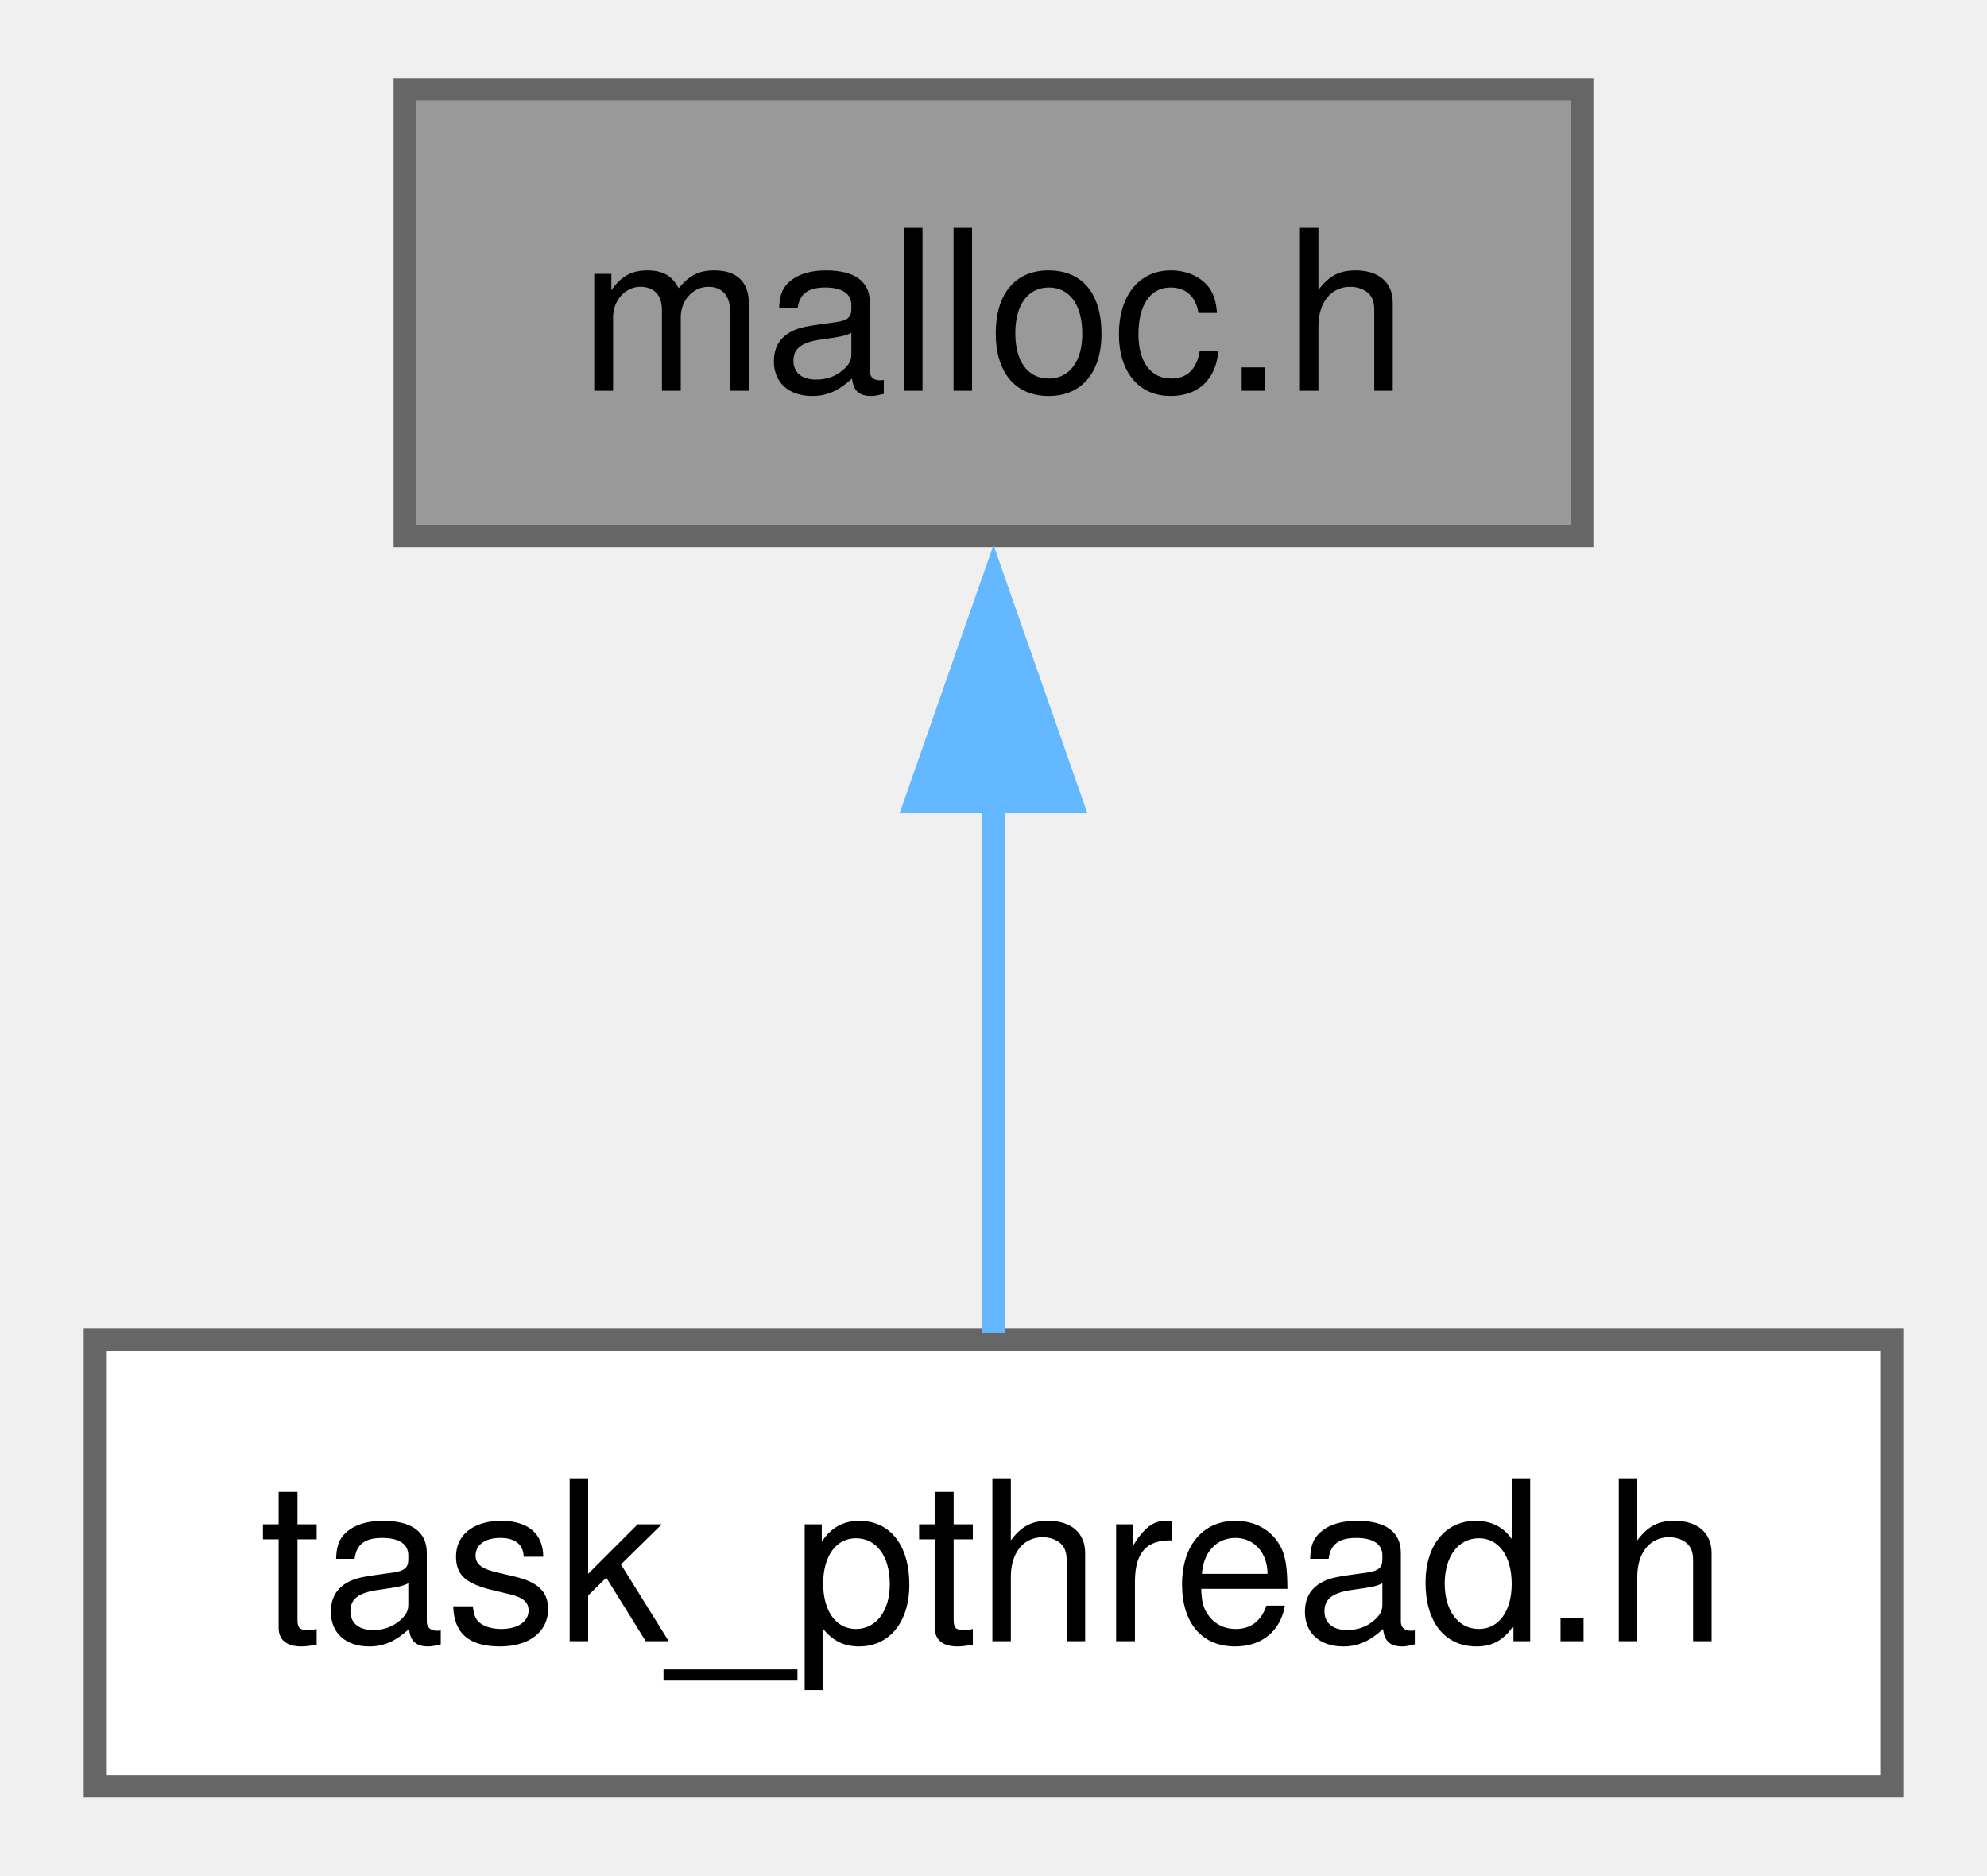
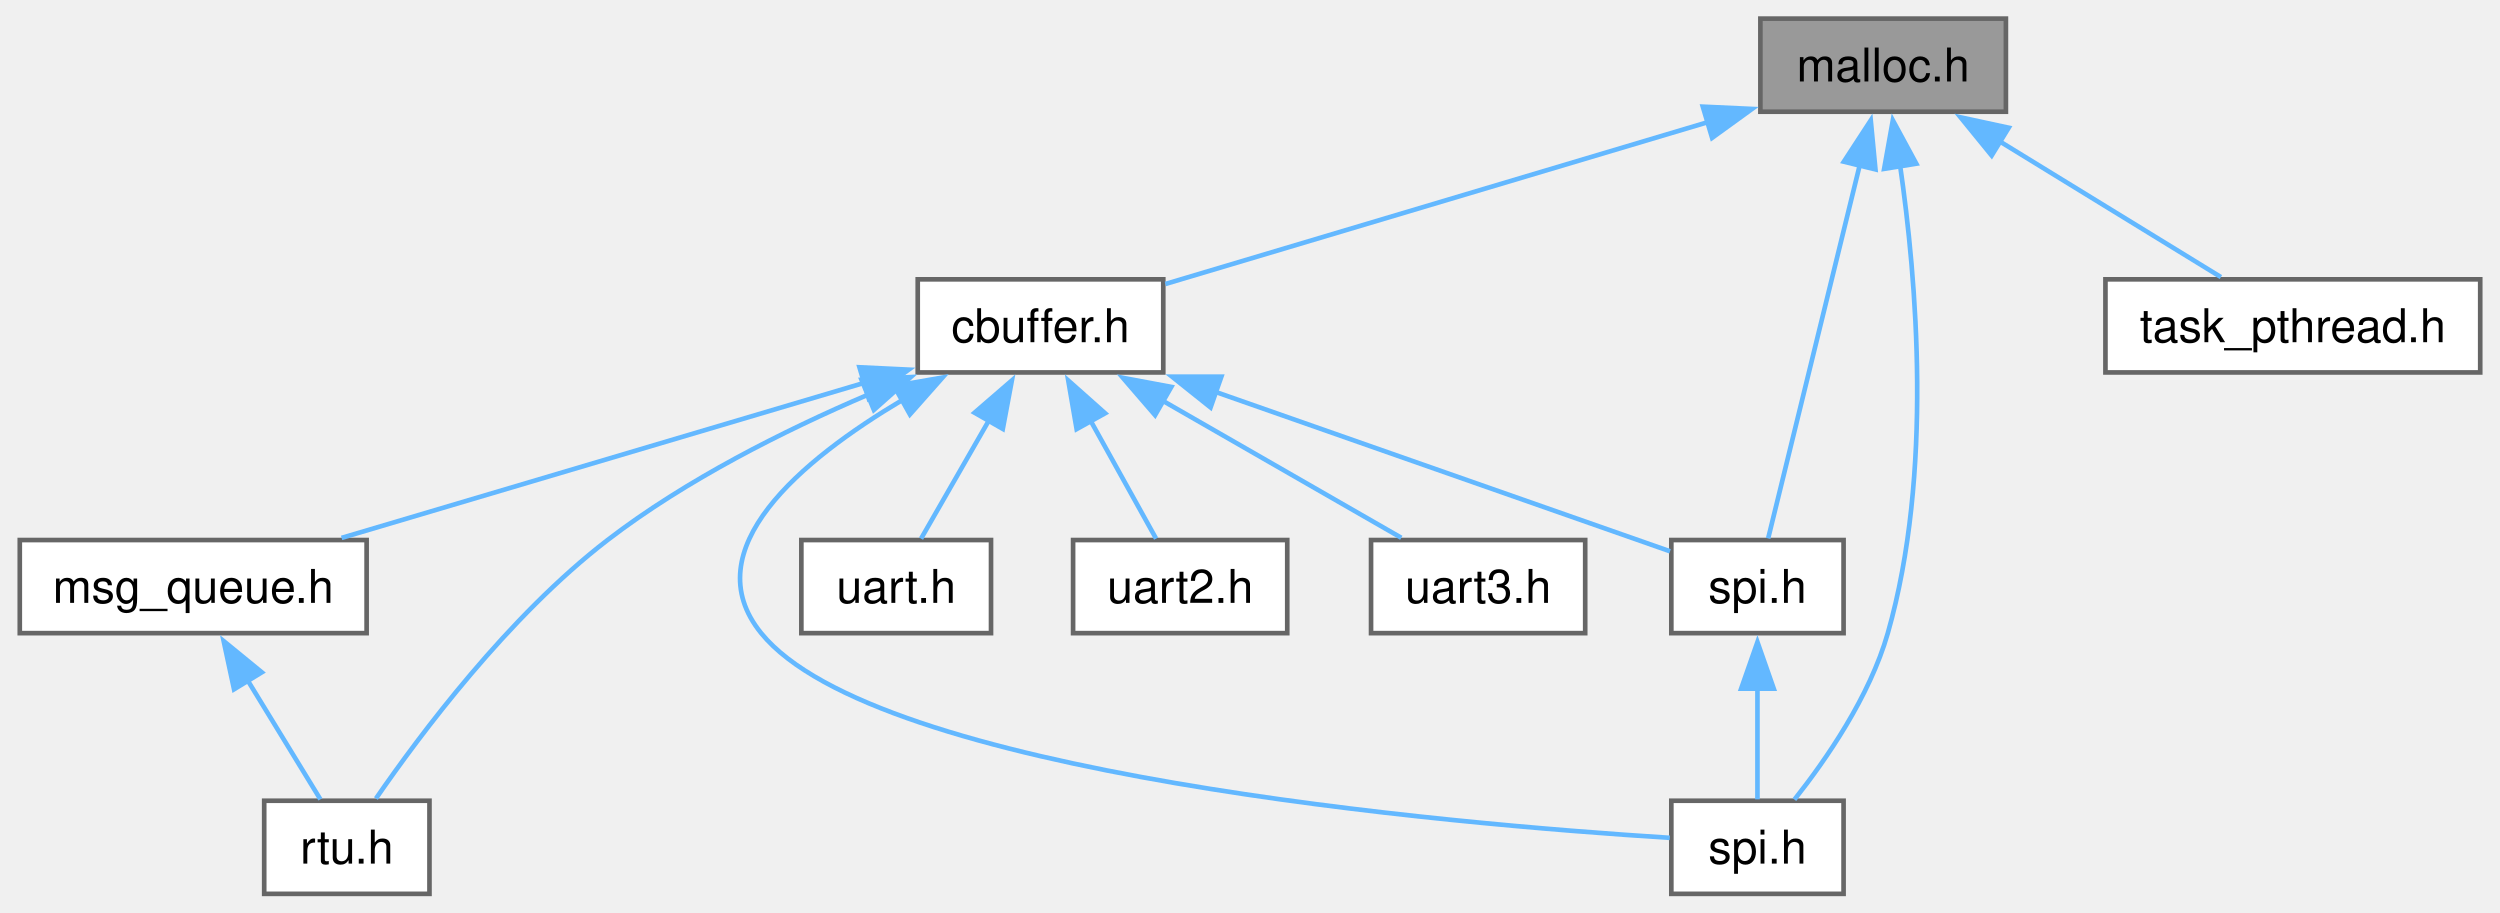
- <svg xmlns="http://www.w3.org/2000/svg" xmlns:xlink="http://www.w3.org/1999/xlink" width="89pt" height="84pt" viewBox="0.00 0.00 88.50 84.00">
-   <g id="graph0" class="graph" transform="scale(1 1) rotate(0) translate(4 80)">
+ <svg xmlns="http://www.w3.org/2000/svg" xmlns:xlink="http://www.w3.org/1999/xlink" width="537pt" height="196pt" viewBox="0.00 0.00 536.50 196.00">
+   <g id="graph0" class="graph" transform="scale(1 1) rotate(0) translate(4 192)">
    <g id="Node000001" class="node">
      <g id="a_Node000001">
        <a xlink:title=" ">
-           <polygon fill="#999999" stroke="#666666" points="66.62,-76 13.88,-76 13.88,-56 66.62,-56 66.62,-76" />
-           <text text-anchor="middle" x="40.25" y="-62.5" font-family="Helvetica,sans-Serif" font-size="10.00">malloc.h</text>
+           <polygon fill="#999999" stroke="#666666" points="426.62,-188 373.88,-188 373.88,-168 426.62,-168 426.62,-188" />
+           <text text-anchor="middle" x="400.25" y="-174.5" font-family="Helvetica,sans-Serif" font-size="10.00">malloc.h</text>
        </a>
      </g>
    </g>
    <g id="Node000002" class="node">
      <g id="a_Node000002">
-         <a xlink:href="task__pthread_8h.html" target="_top" xlink:title=" ">
-           <polygon fill="white" stroke="#666666" points="80.5,-20 0,-20 0,0 80.5,0 80.5,-20" />
-           <text text-anchor="middle" x="40.25" y="-6.5" font-family="Helvetica,sans-Serif" font-size="10.00">task_pthread.h</text>
+         <a xlink:href="cbuffer_8h.html" target="_top" xlink:title=" ">
+           <polygon fill="white" stroke="#666666" points="245.62,-132 192.88,-132 192.88,-112 245.62,-112 245.62,-132" />
+           <text text-anchor="middle" x="219.25" y="-118.5" font-family="Helvetica,sans-Serif" font-size="10.00">cbuffer.h</text>
        </a>
      </g>
    </g>
    <g id="edge1_Node000001_Node000002" class="edge">
      <g id="a_edge1_Node000001_Node000002">
        <a xlink:title=" ">
-           <path fill="none" stroke="#63b8ff" d="M40.25,-44.13C40.25,-35.9 40.25,-26.85 40.25,-20.3" />
-           <polygon fill="#63b8ff" stroke="#63b8ff" points="36.75,-44.08 40.25,-54.08 43.75,-44.08 36.75,-44.08" />
+           <path fill="none" stroke="#63b8ff" d="M362.85,-165.84C328.04,-155.46 276.99,-140.23 246.07,-131" />
+           <polygon fill="#63b8ff" stroke="#63b8ff" points="361.51,-169.09 372.09,-168.6 363.51,-162.39 361.51,-169.09" />
+         </a>
+       </g>
+     </g>
+     <g id="Node000005" class="node">
+       <g id="a_Node000005">
+         <a xlink:href="avr_2spi_2spi_8h.html" target="_top" xlink:title=" ">
+           <polygon fill="white" stroke="#666666" points="391.75,-20 354.75,-20 354.75,0 391.75,0 391.75,-20" />
+           <text text-anchor="middle" x="373.25" y="-6.5" font-family="Helvetica,sans-Serif" font-size="10.00">spi.h</text>
+         </a>
+       </g>
+     </g>
+     <g id="edge11_Node000001_Node000005" class="edge">
+       <g id="a_edge11_Node000001_Node000005">
+         <a xlink:title=" ">
+           <path fill="none" stroke="#63b8ff" d="M403.87,-156.6C407.42,-132.16 411.03,-90.23 401.25,-56 397.36,-42.38 388.02,-28.86 381.19,-20.25" />
+           <polygon fill="#63b8ff" stroke="#63b8ff" points="400.46,-155.73 402.33,-166.16 407.37,-156.84 400.46,-155.73" />
+         </a>
+       </g>
+     </g>
+     <g id="Node000006" class="node">
+       <g id="a_Node000006">
+         <a xlink:href="spi_2spi_8h.html" target="_top" xlink:title=" ">
+           <polygon fill="white" stroke="#666666" points="391.75,-76 354.75,-76 354.75,-56 391.75,-56 391.75,-76" />
+           <text text-anchor="middle" x="373.25" y="-62.5" font-family="Helvetica,sans-Serif" font-size="10.00">spi.h</text>
+         </a>
+       </g>
+     </g>
+     <g id="edge12_Node000001_Node000006" class="edge">
+       <g id="a_edge12_Node000001_Node000006">
+         <a xlink:title=" ">
+           <path fill="none" stroke="#63b8ff" d="M395.25,-156.64C389.38,-132.72 379.89,-94.03 375.55,-76.35" />
+           <polygon fill="#63b8ff" stroke="#63b8ff" points="391.8,-157.27 397.59,-166.15 398.6,-155.61 391.8,-157.27" />
+         </a>
+       </g>
+     </g>
+     <g id="Node000010" class="node">
+       <g id="a_Node000010">
+         <a xlink:href="task__pthread_8h.html" target="_top" xlink:title=" ">
+           <polygon fill="white" stroke="#666666" points="528.5,-132 448,-132 448,-112 528.5,-112 528.5,-132" />
+           <text text-anchor="middle" x="488.25" y="-118.5" font-family="Helvetica,sans-Serif" font-size="10.00">task_pthread.h</text>
+         </a>
+       </g>
+     </g>
+     <g id="edge13_Node000001_Node000010" class="edge">
+       <g id="a_edge13_Node000001_Node000010">
+         <a xlink:title=" ">
+           <path fill="none" stroke="#63b8ff" d="M425,-161.81C440.35,-152.39 459.6,-140.58 472.8,-132.48" />
+           <polygon fill="#63b8ff" stroke="#63b8ff" points="423.56,-158.59 416.87,-166.8 427.22,-164.56 423.56,-158.59" />
+         </a>
+       </g>
+     </g>
+     <g id="Node000003" class="node">
+       <g id="a_Node000003">
+         <a xlink:href="msg__queue_8h.html" target="_top" xlink:title=" ">
+           <polygon fill="white" stroke="#666666" points="74.5,-76 0,-76 0,-56 74.5,-56 74.5,-76" />
+           <text text-anchor="middle" x="37.25" y="-62.5" font-family="Helvetica,sans-Serif" font-size="10.00">msg_queue.h</text>
+         </a>
+       </g>
+     </g>
+     <g id="edge2_Node000002_Node000003" class="edge">
+       <g id="a_edge2_Node000002_Node000003">
+         <a xlink:title=" ">
+           <path fill="none" stroke="#63b8ff" d="M181.74,-109.87C148.51,-100.01 100.53,-85.77 69.12,-76.46" />
+           <polygon fill="#63b8ff" stroke="#63b8ff" points="180.36,-113.11 190.94,-112.6 182.35,-106.4 180.36,-113.11" />
+         </a>
+       </g>
+     </g>
+     <g id="Node000004" class="node">
+       <g id="a_Node000004">
+         <a xlink:href="rtu_8h.html" target="_top" xlink:title=" ">
+           <polygon fill="white" stroke="#666666" points="88,-20 52.5,-20 52.5,0 88,0 88,-20" />
+           <text text-anchor="middle" x="70.25" y="-6.5" font-family="Helvetica,sans-Serif" font-size="10.00">rtu.h</text>
+         </a>
+       </g>
+     </g>
+     <g id="edge4_Node000002_Node000004" class="edge">
+       <g id="a_edge4_Node000002_Node000004">
+         <a xlink:title=" ">
+           <path fill="none" stroke="#63b8ff" d="M182.13,-107.19C164.25,-99.54 143.09,-88.94 126.25,-76 104.99,-59.66 85.94,-34.17 76.5,-20.47" />
+           <polygon fill="#63b8ff" stroke="#63b8ff" points="180.8,-110.43 191.38,-111 183.46,-103.95 180.8,-110.43" />
+         </a>
+       </g>
+     </g>
+     <g id="edge5_Node000002_Node000005" class="edge">
+       <g id="a_edge5_Node000002_Node000005">
+         <a xlink:title=" ">
+           <path fill="none" stroke="#63b8ff" d="M189.53,-106.05C167.89,-93.18 144.71,-73.91 159.25,-56 183.83,-25.71 306.85,-15.05 354.42,-12.03" />
+           <polygon fill="#63b8ff" stroke="#63b8ff" points="187.79,-109.08 198.22,-110.91 191.2,-102.98 187.79,-109.08" />
+         </a>
+       </g>
+     </g>
+     <g id="edge6_Node000002_Node000006" class="edge">
+       <g id="a_edge6_Node000002_Node000006">
+         <a xlink:title=" ">
+           <path fill="none" stroke="#63b8ff" d="M256.89,-107.8C287.82,-96.96 330.33,-82.05 354.48,-73.58" />
+           <polygon fill="#63b8ff" stroke="#63b8ff" points="255.78,-104.48 247.5,-111.09 258.1,-111.09 255.78,-104.48" />
+         </a>
+       </g>
+     </g>
+     <g id="Node000007" class="node">
+       <g id="a_Node000007">
+         <a xlink:href="uart_2uart_8h.html" target="_top" xlink:title=" ">
+           <polygon fill="white" stroke="#666666" points="208.62,-76 167.88,-76 167.88,-56 208.62,-56 208.62,-76" />
+           <text text-anchor="middle" x="188.25" y="-62.5" font-family="Helvetica,sans-Serif" font-size="10.00">uart.h</text>
+         </a>
+       </g>
+     </g>
+     <g id="edge8_Node000002_Node000007" class="edge">
+       <g id="a_edge8_Node000002_Node000007">
+         <a xlink:title=" ">
+           <path fill="none" stroke="#63b8ff" d="M208.27,-101.87C203.28,-93.19 197.62,-83.32 193.59,-76.3" />
+           <polygon fill="#63b8ff" stroke="#63b8ff" points="205.08,-103.35 213.1,-110.28 211.15,-99.87 205.08,-103.35" />
+         </a>
+       </g>
+     </g>
+     <g id="Node000008" class="node">
+       <g id="a_Node000008">
+         <a xlink:href="uart2_8h.html" target="_top" xlink:title=" ">
+           <polygon fill="white" stroke="#666666" points="272.25,-76 226.25,-76 226.25,-56 272.25,-56 272.25,-76" />
+           <text text-anchor="middle" x="249.25" y="-62.5" font-family="Helvetica,sans-Serif" font-size="10.00">uart2.h</text>
+         </a>
+       </g>
+     </g>
+     <g id="edge9_Node000002_Node000008" class="edge">
+       <g id="a_edge9_Node000002_Node000008">
+         <a xlink:title=" ">
+           <path fill="none" stroke="#63b8ff" d="M230.04,-101.58C234.82,-92.97 240.23,-83.24 244.08,-76.3" />
+           <polygon fill="#63b8ff" stroke="#63b8ff" points="227.01,-99.83 225.21,-110.27 233.13,-103.23 227.01,-99.83" />
+         </a>
+       </g>
+     </g>
+     <g id="Node000009" class="node">
+       <g id="a_Node000009">
+         <a xlink:href="uart3_8h.html" target="_top" xlink:title=" ">
+           <polygon fill="white" stroke="#666666" points="336.25,-76 290.25,-76 290.25,-56 336.25,-56 336.25,-76" />
+           <text text-anchor="middle" x="313.25" y="-62.5" font-family="Helvetica,sans-Serif" font-size="10.00">uart3.h</text>
+         </a>
+       </g>
+     </g>
+     <g id="edge10_Node000002_Node000009" class="edge">
+       <g id="a_edge10_Node000002_Node000009">
+         <a xlink:title=" ">
+           <path fill="none" stroke="#63b8ff" d="M245.22,-106.08C261.69,-96.62 282.51,-84.66 296.75,-76.48" />
+           <polygon fill="#63b8ff" stroke="#63b8ff" points="243.86,-102.82 236.94,-110.84 247.35,-108.89 243.86,-102.82" />
+         </a>
+       </g>
+     </g>
+     <g id="edge3_Node000003_Node000004" class="edge">
+       <g id="a_edge3_Node000003_Node000004">
+         <a xlink:title=" ">
+           <path fill="none" stroke="#63b8ff" d="M48.94,-45.87C54.25,-37.19 60.28,-27.32 64.57,-20.3" />
+           <polygon fill="#63b8ff" stroke="#63b8ff" points="46.02,-43.94 43.79,-54.3 51.99,-47.59 46.02,-43.94" />
+         </a>
+       </g>
+     </g>
+     <g id="edge7_Node000006_Node000005" class="edge">
+       <g id="a_edge7_Node000006_Node000005">
+         <a xlink:title=" ">
+           <path fill="none" stroke="#63b8ff" d="M373.25,-44.13C373.25,-35.9 373.25,-26.85 373.25,-20.3" />
+           <polygon fill="#63b8ff" stroke="#63b8ff" points="369.75,-44.08 373.25,-54.08 376.75,-44.08 369.75,-44.08" />
        </a>
      </g>
    </g>
  </g>
</svg>
